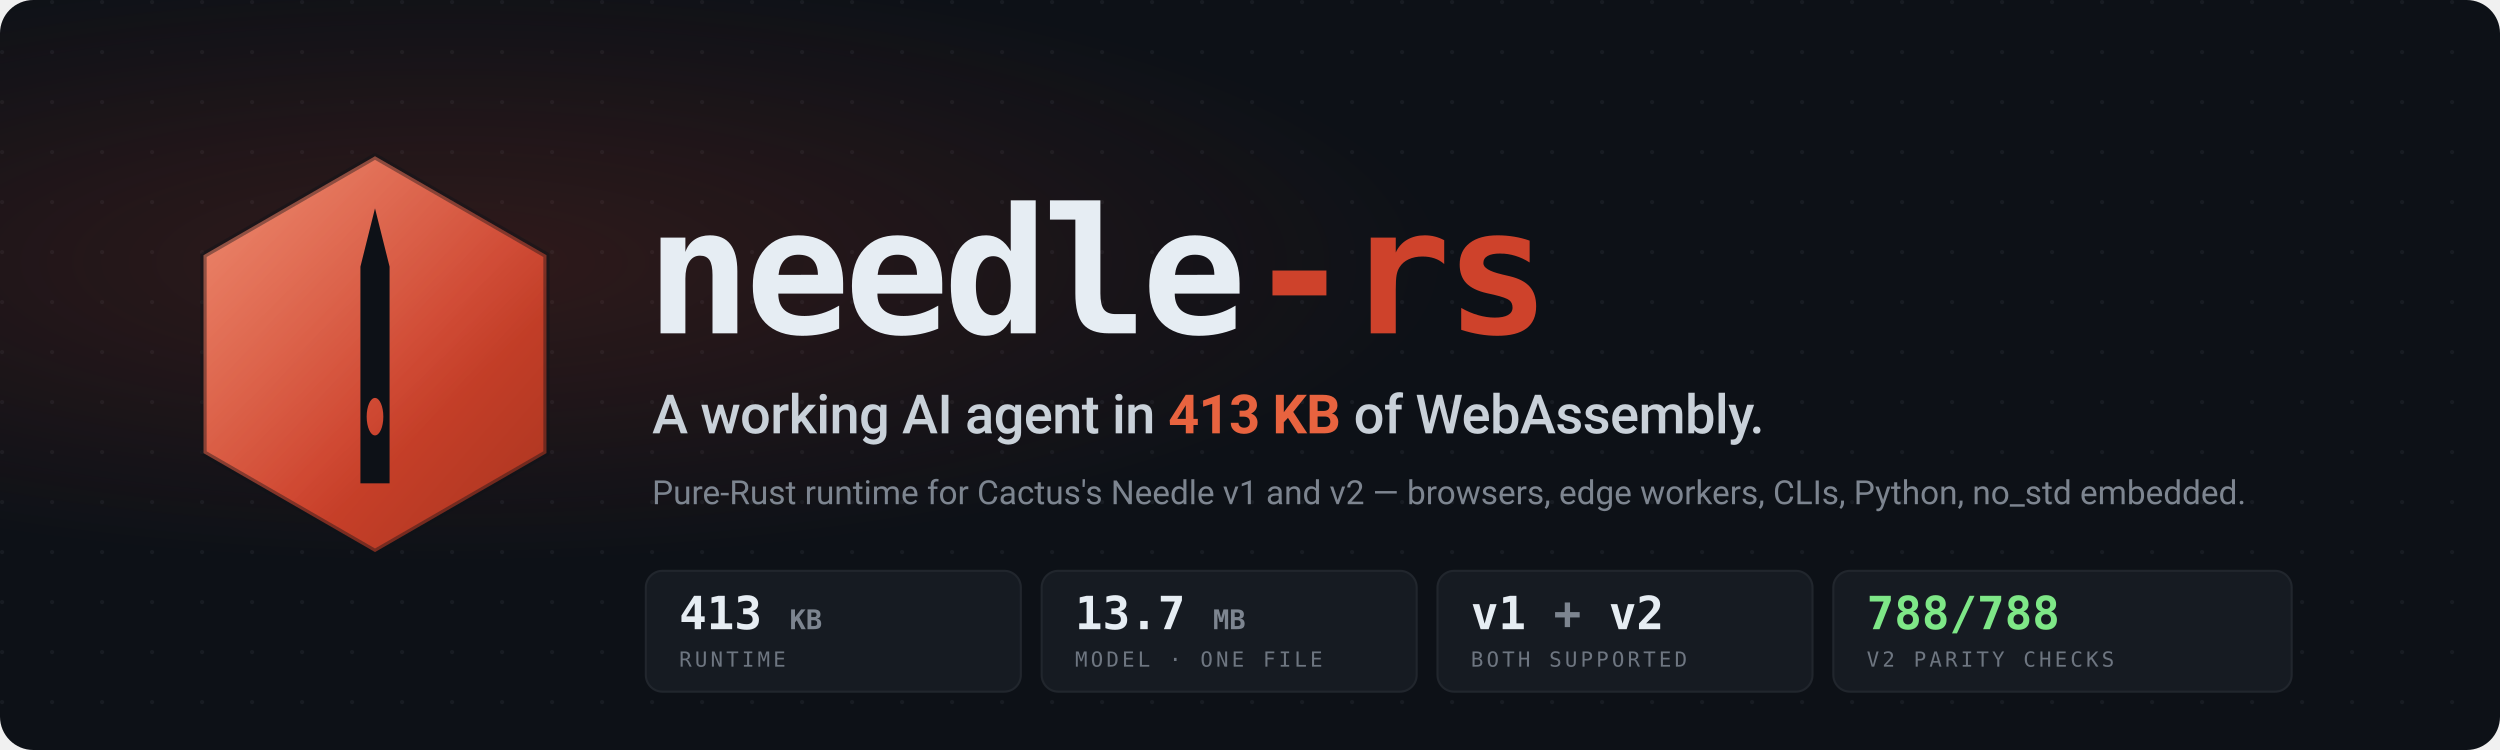
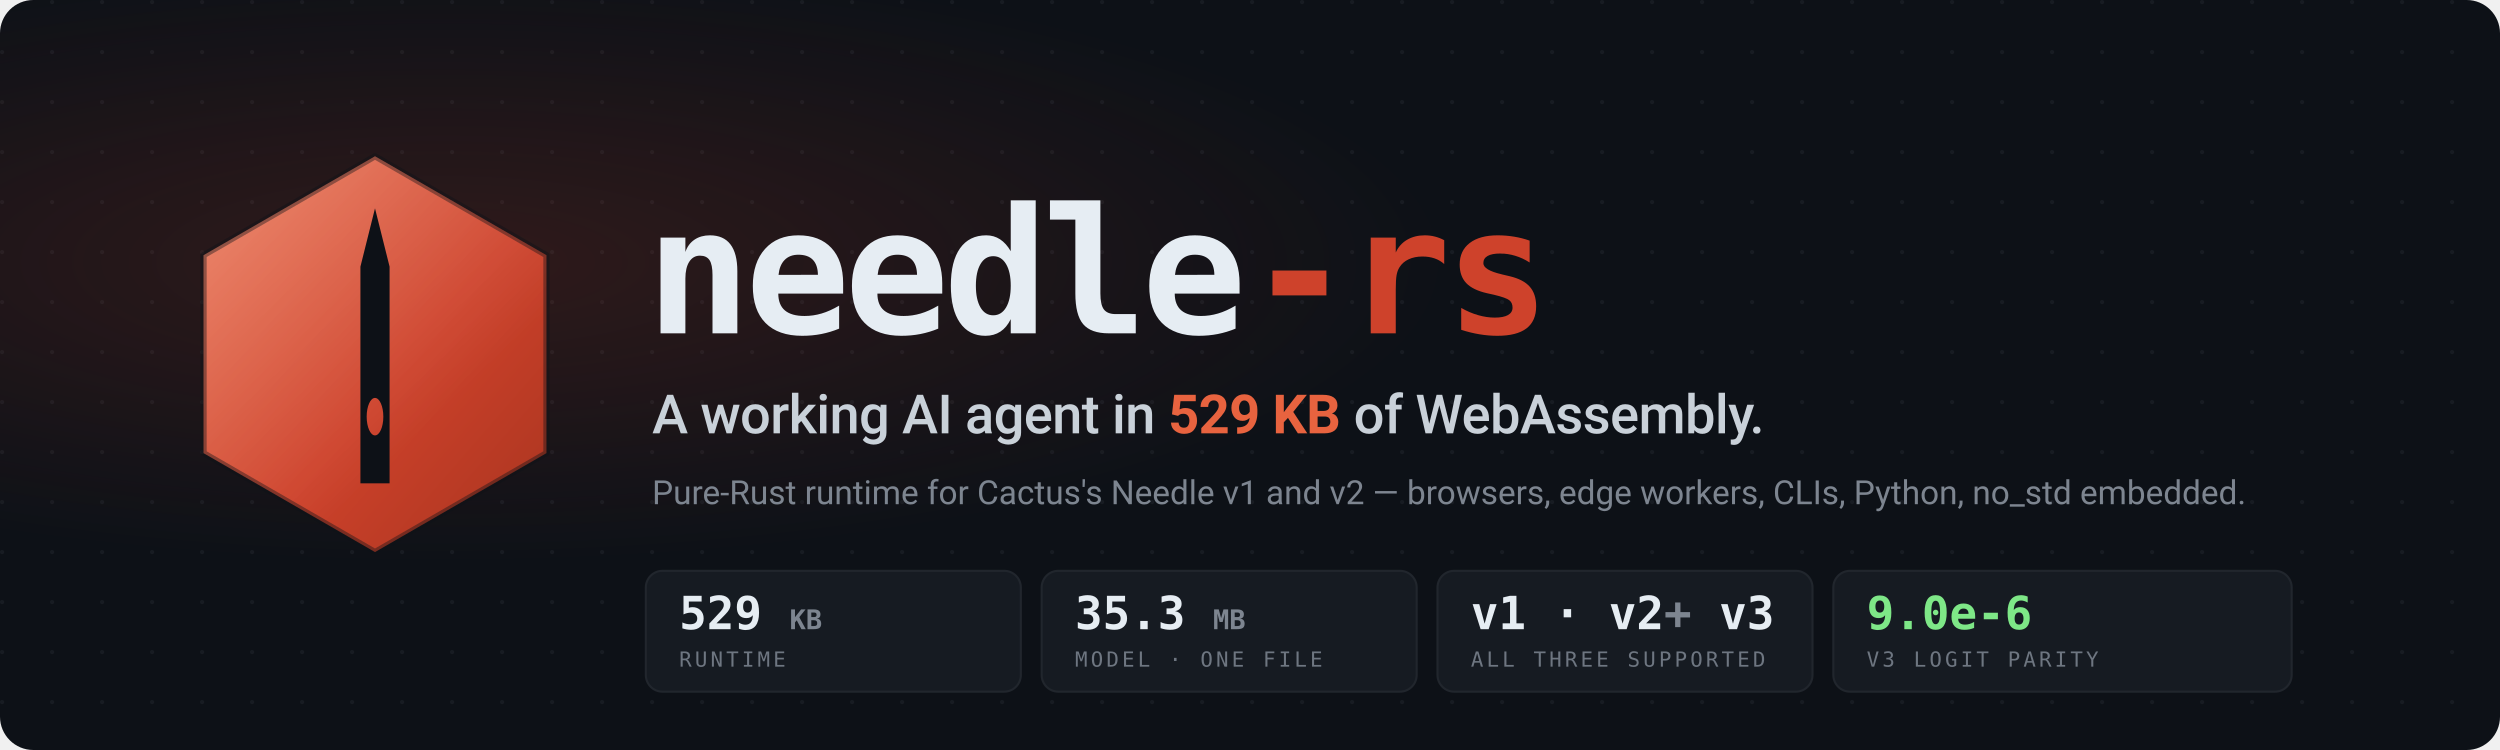
- <svg xmlns="http://www.w3.org/2000/svg" viewBox="0 0 1200 360" width="1200" height="360" role="img" aria-label="needle-rs — a working AI agent in 413 KB of WebAssembly, supporting Needle v1 and v2">
+ <svg xmlns="http://www.w3.org/2000/svg" viewBox="0 0 1200 360" width="1200" height="360" role="img" aria-label="needle-rs — a working AI agent in 529 KB of WebAssembly, supporting Needle v1, v2 and v3">
  <defs>
    <linearGradient id="hexGrad" x1="0%" y1="0%" x2="100%" y2="100%">
      <stop offset="0%" stop-color="#E8633F" />
      <stop offset="55%" stop-color="#CE422B" />
      <stop offset="100%" stop-color="#A8341F" />
    </linearGradient>
    <linearGradient id="hexShine" x1="25%" y1="0%" x2="75%" y2="60%">
      <stop offset="0%" stop-color="#FFFFFF" stop-opacity="0.22" />
      <stop offset="100%" stop-color="#FFFFFF" stop-opacity="0" />
    </linearGradient>
    <radialGradient id="bgGlow" cx="18%" cy="35%" r="40%">
      <stop offset="0%" stop-color="#CE422B" stop-opacity="0.18" />
      <stop offset="100%" stop-color="#CE422B" stop-opacity="0" />
    </radialGradient>
    <pattern id="dotGrid" x="0" y="0" width="24" height="24" patternUnits="userSpaceOnUse">
      <circle cx="1" cy="1" r="1" fill="#21262D" />
    </pattern>
    <mask id="needleEye">
      <rect width="100%" height="100%" fill="white" />
      <ellipse cx="180" cy="200" rx="4" ry="9" fill="black" />
    </mask>
  </defs>
  <rect width="1200" height="360" rx="16" fill="#0D1117" />
  <rect width="1200" height="360" rx="16" fill="url(#dotGrid)" opacity="0.5" />
  <rect width="1200" height="360" rx="16" fill="url(#bgGlow)" />
  <polygon points="180,75 262.3,122.5 262.3,217.5 180,265 97.7,217.5 97.7,122.5" fill="url(#hexGrad)" />
  <polygon points="180,75 262.3,122.5 262.3,217.5 180,265 97.7,217.5 97.7,122.5" fill="url(#hexShine)" />
  <polygon points="180,75 262.3,122.5 262.3,217.5 180,265 97.7,217.5 97.7,122.5" fill="none" stroke="#0D1117" stroke-width="3" stroke-linejoin="round" opacity="0.4" />
  <path d="M 180 100 L 173 128 L 173 232 L 187 232 L 187 128 Z" fill="#0D1117" mask="url(#needleEye)" />
  <text x="310" y="160" font-family="ui-monospace, 'JetBrains Mono', 'Fira Code', 'SF Mono', Menlo, Consolas, monospace" font-size="84" font-weight="700" letter-spacing="-3" fill="#E6EDF3">needle<tspan fill="#CE422B">-rs</tspan>
  </text>
-   <text x="313" y="208" font-family="ui-sans-serif, system-ui, -apple-system, 'Segoe UI', Roboto, sans-serif" font-size="26" font-weight="500" fill="#C9D1D9" letter-spacing="-0.3">A working AI agent in <tspan fill="#E8633F" font-weight="600">413 KB</tspan> of WebAssembly.</text>
+   <text x="313" y="208" font-family="ui-sans-serif, system-ui, -apple-system, 'Segoe UI', Roboto, sans-serif" font-size="26" font-weight="500" fill="#C9D1D9" letter-spacing="-0.3">A working AI agent in <tspan fill="#E8633F" font-weight="600">529 KB</tspan> of WebAssembly.</text>
  <text x="313" y="242" font-family="ui-sans-serif, system-ui, -apple-system, 'Segoe UI', Roboto, sans-serif" font-size="16" font-weight="400" fill="#7D8590">Pure-Rust runtime for Cactus's Needle v1 and v2 — browsers, edge workers, CLIs, Python, no_std embedded.</text>
  <g transform="translate(310, 274)">
    <rect width="180" height="58" rx="8" fill="#161B22" stroke="#21262D" stroke-width="1" />
-     <text x="16" y="28" font-family="ui-monospace, 'JetBrains Mono', monospace" font-size="22" font-weight="600" fill="#E6EDF3">413 <tspan font-size="13" fill="#7D8590">KB</tspan>
+     <text x="16" y="28" font-family="ui-monospace, 'JetBrains Mono', monospace" font-size="22" font-weight="600" fill="#E6EDF3">529 <tspan font-size="13" fill="#7D8590">KB</tspan>
    </text>
    <text x="16" y="46" font-family="ui-monospace, monospace" font-size="10" font-weight="500" fill="#6E7681" letter-spacing="1.5">RUNTIME</text>
  </g>
  <g transform="translate(500, 274)">
    <rect width="180" height="58" rx="8" fill="#161B22" stroke="#21262D" stroke-width="1" />
-     <text x="16" y="28" font-family="ui-monospace, monospace" font-size="22" font-weight="600" fill="#E6EDF3">13.7 <tspan font-size="13" fill="#7D8590">MB</tspan>
+     <text x="16" y="28" font-family="ui-monospace, monospace" font-size="22" font-weight="600" fill="#E6EDF3">35.3 <tspan font-size="13" fill="#7D8590">MB</tspan>
    </text>
    <text x="16" y="46" font-family="ui-monospace, monospace" font-size="10" font-weight="500" fill="#6E7681" letter-spacing="1.5">MODEL · ONE FILE</text>
  </g>
  <g transform="translate(690, 274)">
    <rect width="180" height="58" rx="8" fill="#161B22" stroke="#21262D" stroke-width="1" />
-     <text x="16" y="28" font-family="ui-monospace, monospace" font-size="22" font-weight="600" fill="#E6EDF3">v1 <tspan fill="#7D8590">+</tspan> v2</text>
-     <text x="16" y="46" font-family="ui-monospace, monospace" font-size="10" font-weight="500" fill="#6E7681" letter-spacing="1.5">BOTH SUPPORTED</text>
+     <text x="16" y="28" font-family="ui-monospace, monospace" font-size="22" font-weight="600" fill="#E6EDF3">v1 · v2<tspan fill="#7D8590">+</tspan> v3</text>
+     <text x="16" y="46" font-family="ui-monospace, monospace" font-size="10" font-weight="500" fill="#6E7681" letter-spacing="1.5">ALL THREE SUPPORTED</text>
  </g>
  <g transform="translate(880, 274)">
    <rect width="220" height="58" rx="8" fill="#161B22" stroke="#21262D" stroke-width="1" />
-     <text x="16" y="28" font-family="ui-monospace, monospace" font-size="22" font-weight="600" fill="#7EE787">788/788</text>
-     <text x="16" y="46" font-family="ui-monospace, monospace" font-size="10" font-weight="500" fill="#6E7681" letter-spacing="1.5">V2 PARITY CHECKS</text>
+     <text x="16" y="28" font-family="ui-monospace, monospace" font-size="22" font-weight="600" fill="#7EE787">9.0e-6</text>
+     <text x="16" y="46" font-family="ui-monospace, monospace" font-size="10" font-weight="500" fill="#6E7681" letter-spacing="1.5">V3 LOGIT PARITY</text>
  </g>
</svg>
